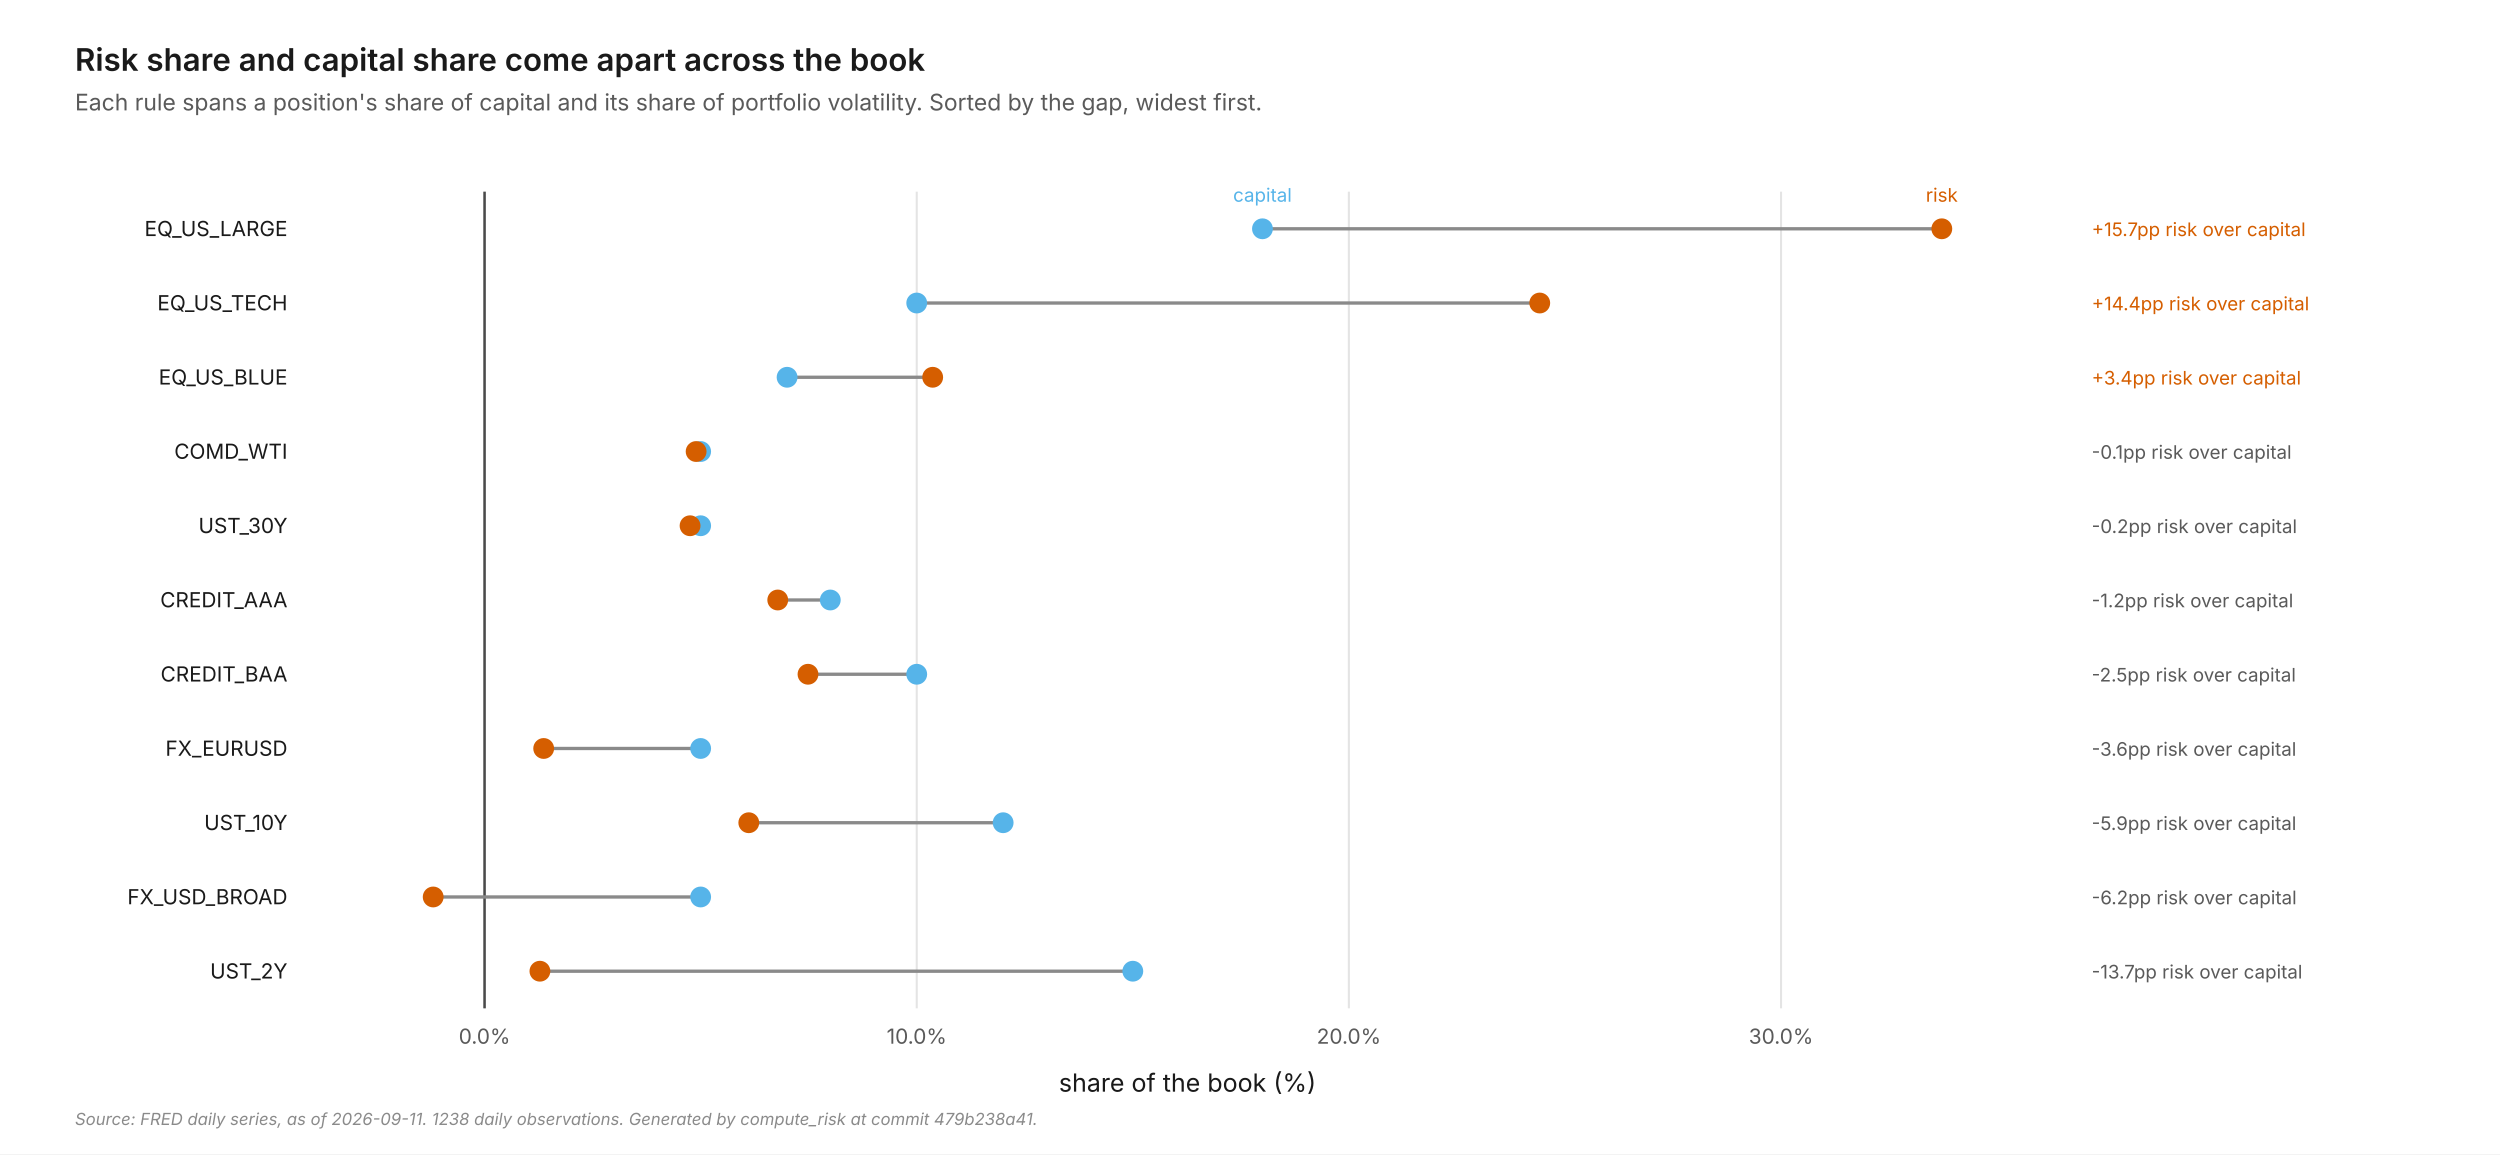
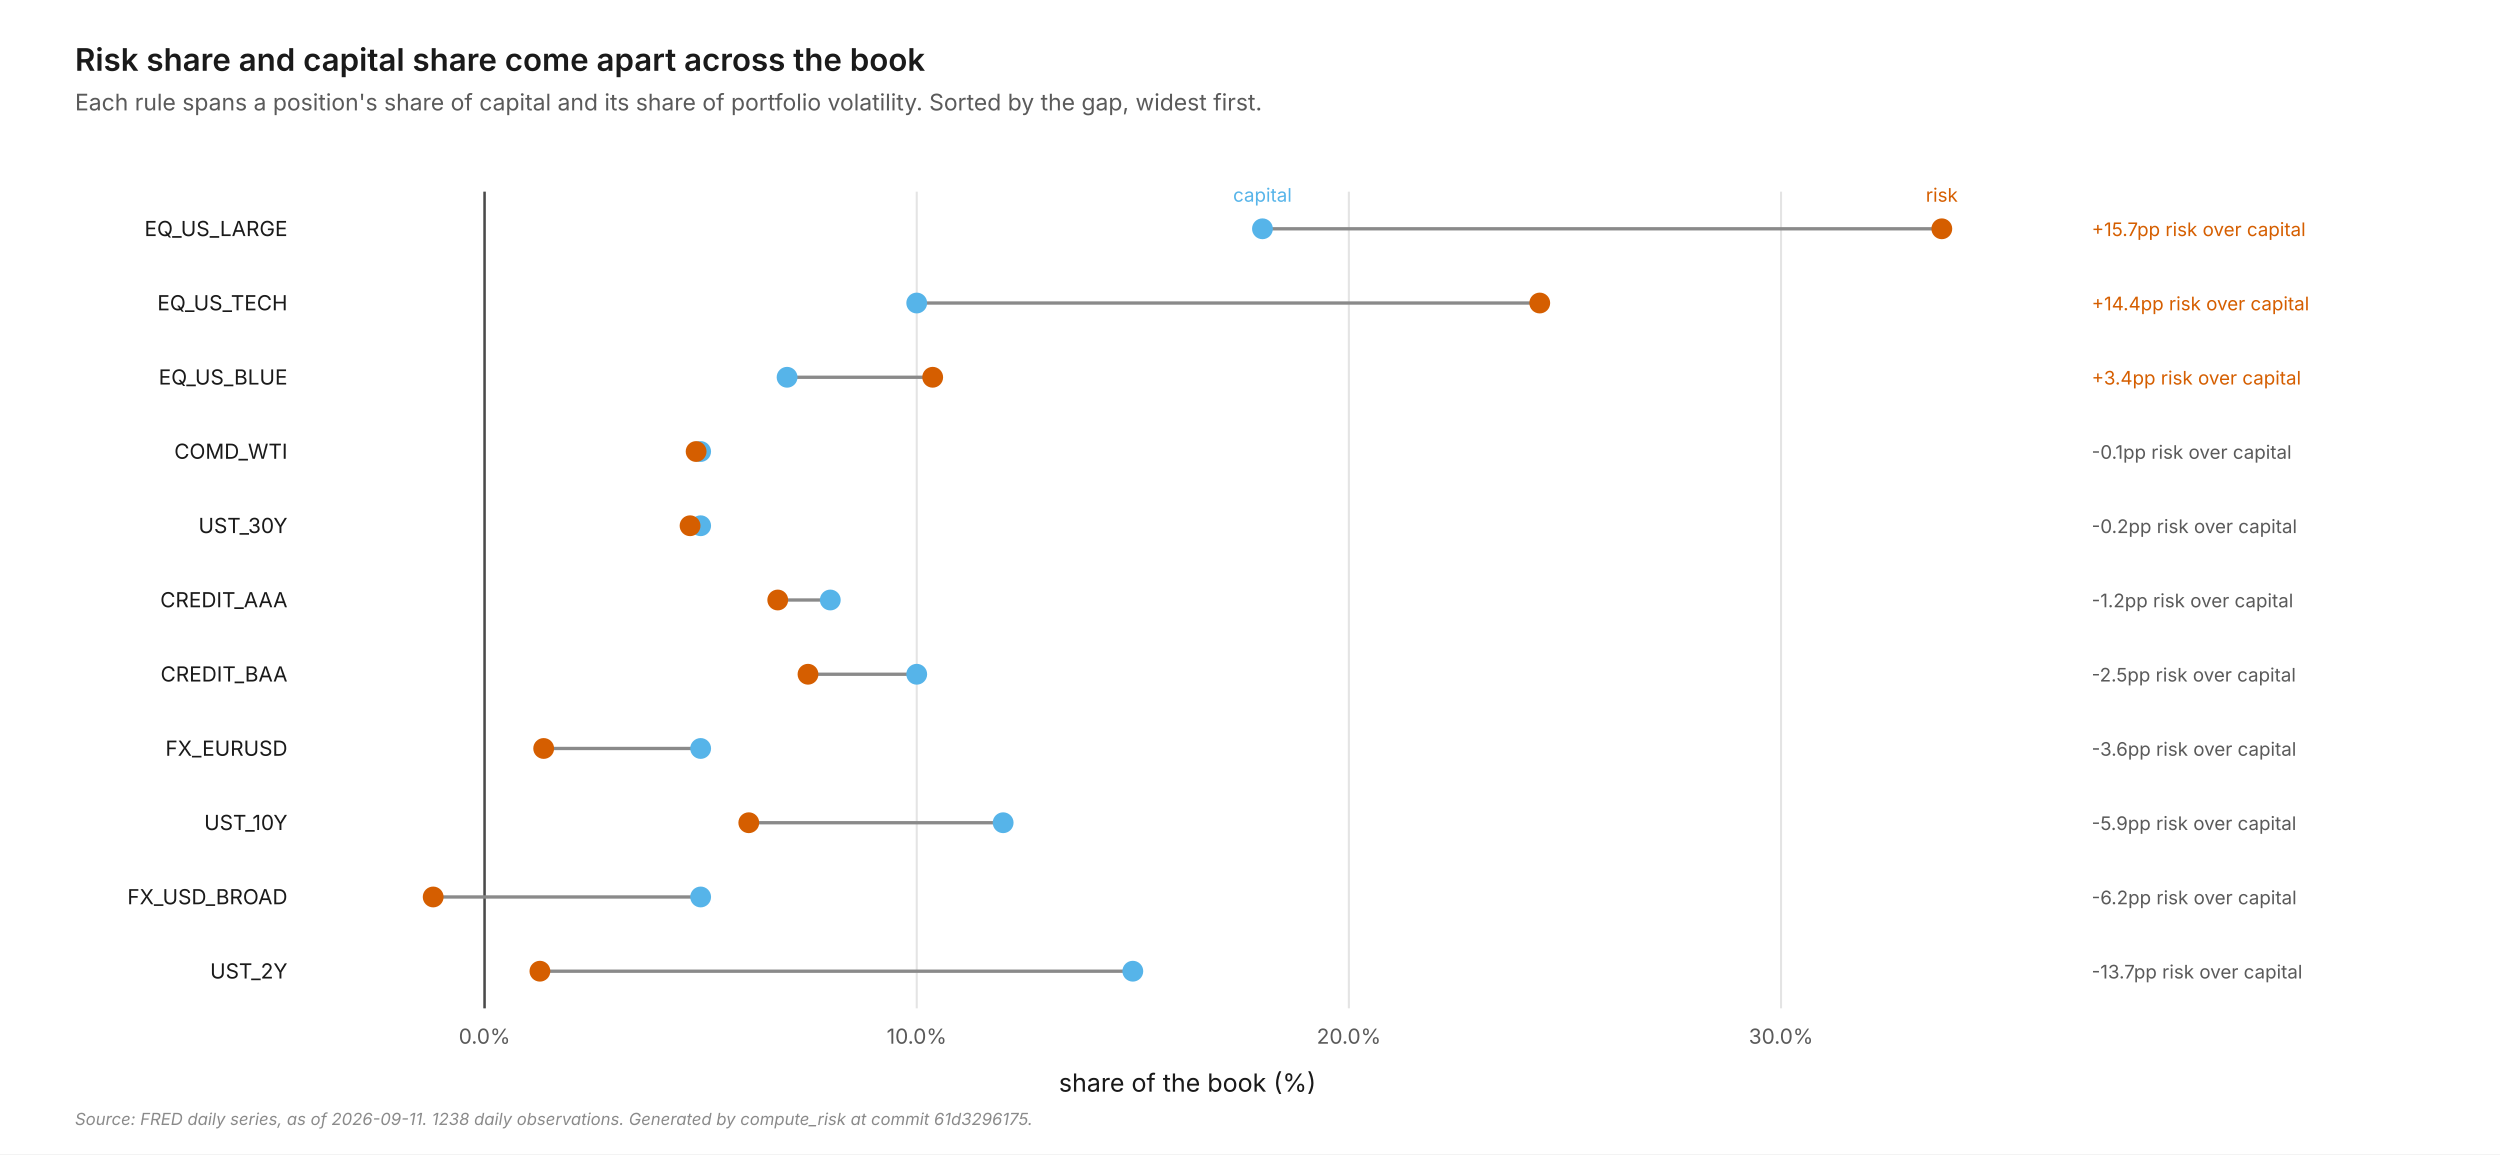
<svg xmlns="http://www.w3.org/2000/svg" width="1200" height="554" viewBox="0 0 1200 554" font-family="Inter, 'Helvetica Neue', Helvetica, Arial, 'Liberation Sans', sans-serif">
  <rect width="1200" height="554" fill="#ffffff" />
  <text x="36" y="34" font-size="15.0" font-weight="600" fill="#1a1a1a">Risk share and capital share come apart across the book</text>
  <text x="36" y="53" font-size="11.0" fill="#5a5a5a">Each rule spans a position's share of capital and its share of portfolio volatility. Sorted by the gap, widest first.</text>
  <line x1="232.59" y1="92.00" x2="232.59" y2="484.00" stroke="#e4e4e4" stroke-width="1.00" />
  <text x="232.59" y="501.00" font-size="10.0" fill="#5a5a5a" text-anchor="middle">0.0%</text>
  <line x1="440.03" y1="92.00" x2="440.03" y2="484.00" stroke="#e4e4e4" stroke-width="1.00" />
  <text x="440.03" y="501.00" font-size="10.0" fill="#5a5a5a" text-anchor="middle">10.0%</text>
  <line x1="647.46" y1="92.00" x2="647.46" y2="484.00" stroke="#e4e4e4" stroke-width="1.00" />
  <text x="647.46" y="501.00" font-size="10.0" fill="#5a5a5a" text-anchor="middle">20.0%</text>
  <line x1="854.90" y1="92.00" x2="854.90" y2="484.00" stroke="#e4e4e4" stroke-width="1.00" />
  <text x="854.90" y="501.00" font-size="10.0" fill="#5a5a5a" text-anchor="middle">30.0%</text>
  <line x1="232.59" y1="92.00" x2="232.59" y2="484.00" stroke="#4a4a4a" stroke-width="1.20" />
  <text x="570.00" y="524.00" font-size="12.0" fill="#1a1a1a" text-anchor="middle">share of the book (%)</text>
  <text x="138.00" y="113.32" font-size="10.0" fill="#1a1a1a" text-anchor="end">EQ_US_LARGE</text>
  <line x1="605.98" y1="109.82" x2="932.07" y2="109.82" stroke="#8a8a8a" stroke-width="1.60" />
  <circle cx="605.98" cy="109.82" r="5.00" fill="#56b4e9" />
  <circle cx="932.07" cy="109.82" r="5.00" fill="#d55e00" />
  <text x="1004.00" y="113.32" font-size="9.0" fill="#d55e00" text-anchor="start">+15.7pp risk over capital</text>
  <text x="138.00" y="148.95" font-size="10.0" fill="#1a1a1a" text-anchor="end">EQ_US_TECH</text>
  <line x1="440.03" y1="145.45" x2="739.08" y2="145.45" stroke="#8a8a8a" stroke-width="1.60" />
  <circle cx="440.03" cy="145.45" r="5.00" fill="#56b4e9" />
  <circle cx="739.08" cy="145.45" r="5.00" fill="#d55e00" />
  <text x="1004.00" y="148.95" font-size="9.0" fill="#d55e00" text-anchor="start">+14.4pp risk over capital</text>
  <text x="138.00" y="184.59" font-size="10.0" fill="#1a1a1a" text-anchor="end">EQ_US_BLUE</text>
  <line x1="377.80" y1="181.09" x2="447.69" y2="181.09" stroke="#8a8a8a" stroke-width="1.60" />
  <circle cx="377.80" cy="181.09" r="5.00" fill="#56b4e9" />
  <circle cx="447.69" cy="181.09" r="5.00" fill="#d55e00" />
  <text x="1004.00" y="184.59" font-size="9.0" fill="#d55e00" text-anchor="start">+3.4pp risk over capital</text>
  <text x="138.00" y="220.23" font-size="10.0" fill="#1a1a1a" text-anchor="end">COMD_WTI</text>
  <line x1="336.31" y1="216.73" x2="334.14" y2="216.73" stroke="#8a8a8a" stroke-width="1.60" />
  <circle cx="336.31" cy="216.73" r="5.00" fill="#56b4e9" />
  <circle cx="334.14" cy="216.73" r="5.00" fill="#d55e00" />
  <text x="1004.00" y="220.23" font-size="9.0" fill="#5a5a5a" text-anchor="start">-0.1pp risk over capital</text>
  <text x="138.00" y="255.86" font-size="10.0" fill="#1a1a1a" text-anchor="end">UST_30Y</text>
  <line x1="336.31" y1="252.36" x2="331.23" y2="252.36" stroke="#8a8a8a" stroke-width="1.60" />
  <circle cx="336.31" cy="252.36" r="5.00" fill="#56b4e9" />
  <circle cx="331.23" cy="252.36" r="5.00" fill="#d55e00" />
  <text x="1004.00" y="255.86" font-size="9.0" fill="#5a5a5a" text-anchor="start">-0.2pp risk over capital</text>
  <text x="138.00" y="291.50" font-size="10.0" fill="#1a1a1a" text-anchor="end">CREDIT_AAA</text>
  <line x1="398.54" y1="288.00" x2="373.32" y2="288.00" stroke="#8a8a8a" stroke-width="1.60" />
  <circle cx="398.54" cy="288.00" r="5.00" fill="#56b4e9" />
  <circle cx="373.32" cy="288.00" r="5.00" fill="#d55e00" />
  <text x="1004.00" y="291.50" font-size="9.0" fill="#5a5a5a" text-anchor="start">-1.2pp risk over capital</text>
  <text x="138.00" y="327.14" font-size="10.0" fill="#1a1a1a" text-anchor="end">CREDIT_BAA</text>
  <line x1="440.03" y1="323.64" x2="387.84" y2="323.64" stroke="#8a8a8a" stroke-width="1.60" />
  <circle cx="440.03" cy="323.64" r="5.00" fill="#56b4e9" />
  <circle cx="387.84" cy="323.64" r="5.00" fill="#d55e00" />
  <text x="1004.00" y="327.14" font-size="9.0" fill="#5a5a5a" text-anchor="start">-2.5pp risk over capital</text>
  <text x="138.00" y="362.77" font-size="10.0" fill="#1a1a1a" text-anchor="end">FX_EURUSD</text>
  <line x1="336.31" y1="359.27" x2="260.97" y2="359.27" stroke="#8a8a8a" stroke-width="1.60" />
  <circle cx="336.31" cy="359.27" r="5.00" fill="#56b4e9" />
  <circle cx="260.97" cy="359.27" r="5.00" fill="#d55e00" />
  <text x="1004.00" y="362.77" font-size="9.0" fill="#5a5a5a" text-anchor="start">-3.6pp risk over capital</text>
  <text x="138.00" y="398.41" font-size="10.0" fill="#1a1a1a" text-anchor="end">UST_10Y</text>
  <line x1="481.51" y1="394.91" x2="359.42" y2="394.91" stroke="#8a8a8a" stroke-width="1.60" />
  <circle cx="481.51" cy="394.91" r="5.00" fill="#56b4e9" />
  <circle cx="359.42" cy="394.91" r="5.00" fill="#d55e00" />
  <text x="1004.00" y="398.41" font-size="9.0" fill="#5a5a5a" text-anchor="start">-5.9pp risk over capital</text>
  <text x="138.00" y="434.05" font-size="10.0" fill="#1a1a1a" text-anchor="end">FX_USD_BROAD</text>
  <line x1="336.31" y1="430.55" x2="207.93" y2="430.55" stroke="#8a8a8a" stroke-width="1.60" />
  <circle cx="336.31" cy="430.55" r="5.00" fill="#56b4e9" />
  <circle cx="207.93" cy="430.55" r="5.00" fill="#d55e00" />
  <text x="1004.00" y="434.05" font-size="9.0" fill="#5a5a5a" text-anchor="start">-6.2pp risk over capital</text>
  <text x="138.00" y="469.68" font-size="10.0" fill="#1a1a1a" text-anchor="end">UST_2Y</text>
  <line x1="543.75" y1="466.18" x2="259.16" y2="466.18" stroke="#8a8a8a" stroke-width="1.60" />
  <circle cx="543.75" cy="466.18" r="5.00" fill="#56b4e9" />
  <circle cx="259.16" cy="466.18" r="5.00" fill="#d55e00" />
  <text x="1004.00" y="469.68" font-size="9.0" fill="#5a5a5a" text-anchor="start">-13.7pp risk over capital</text>
  <text x="605.98" y="96.82" font-size="9.0" fill="#56b4e9" text-anchor="middle">capital</text>
  <text x="932.07" y="96.82" font-size="9.0" fill="#d55e00" text-anchor="middle">risk</text>
-   <text x="36" y="540" font-size="8.0" font-style="italic" fill="#8a8a8a">Source: FRED daily series, as of 2026-09-11. 1238 daily observations. Generated by compute_risk at commit 479b238a41.</text>
+   <text x="36" y="540" font-size="8.0" font-style="italic" fill="#8a8a8a">Source: FRED daily series, as of 2026-09-11. 1238 daily observations. Generated by compute_risk at commit 61d3296175.</text>
</svg>
